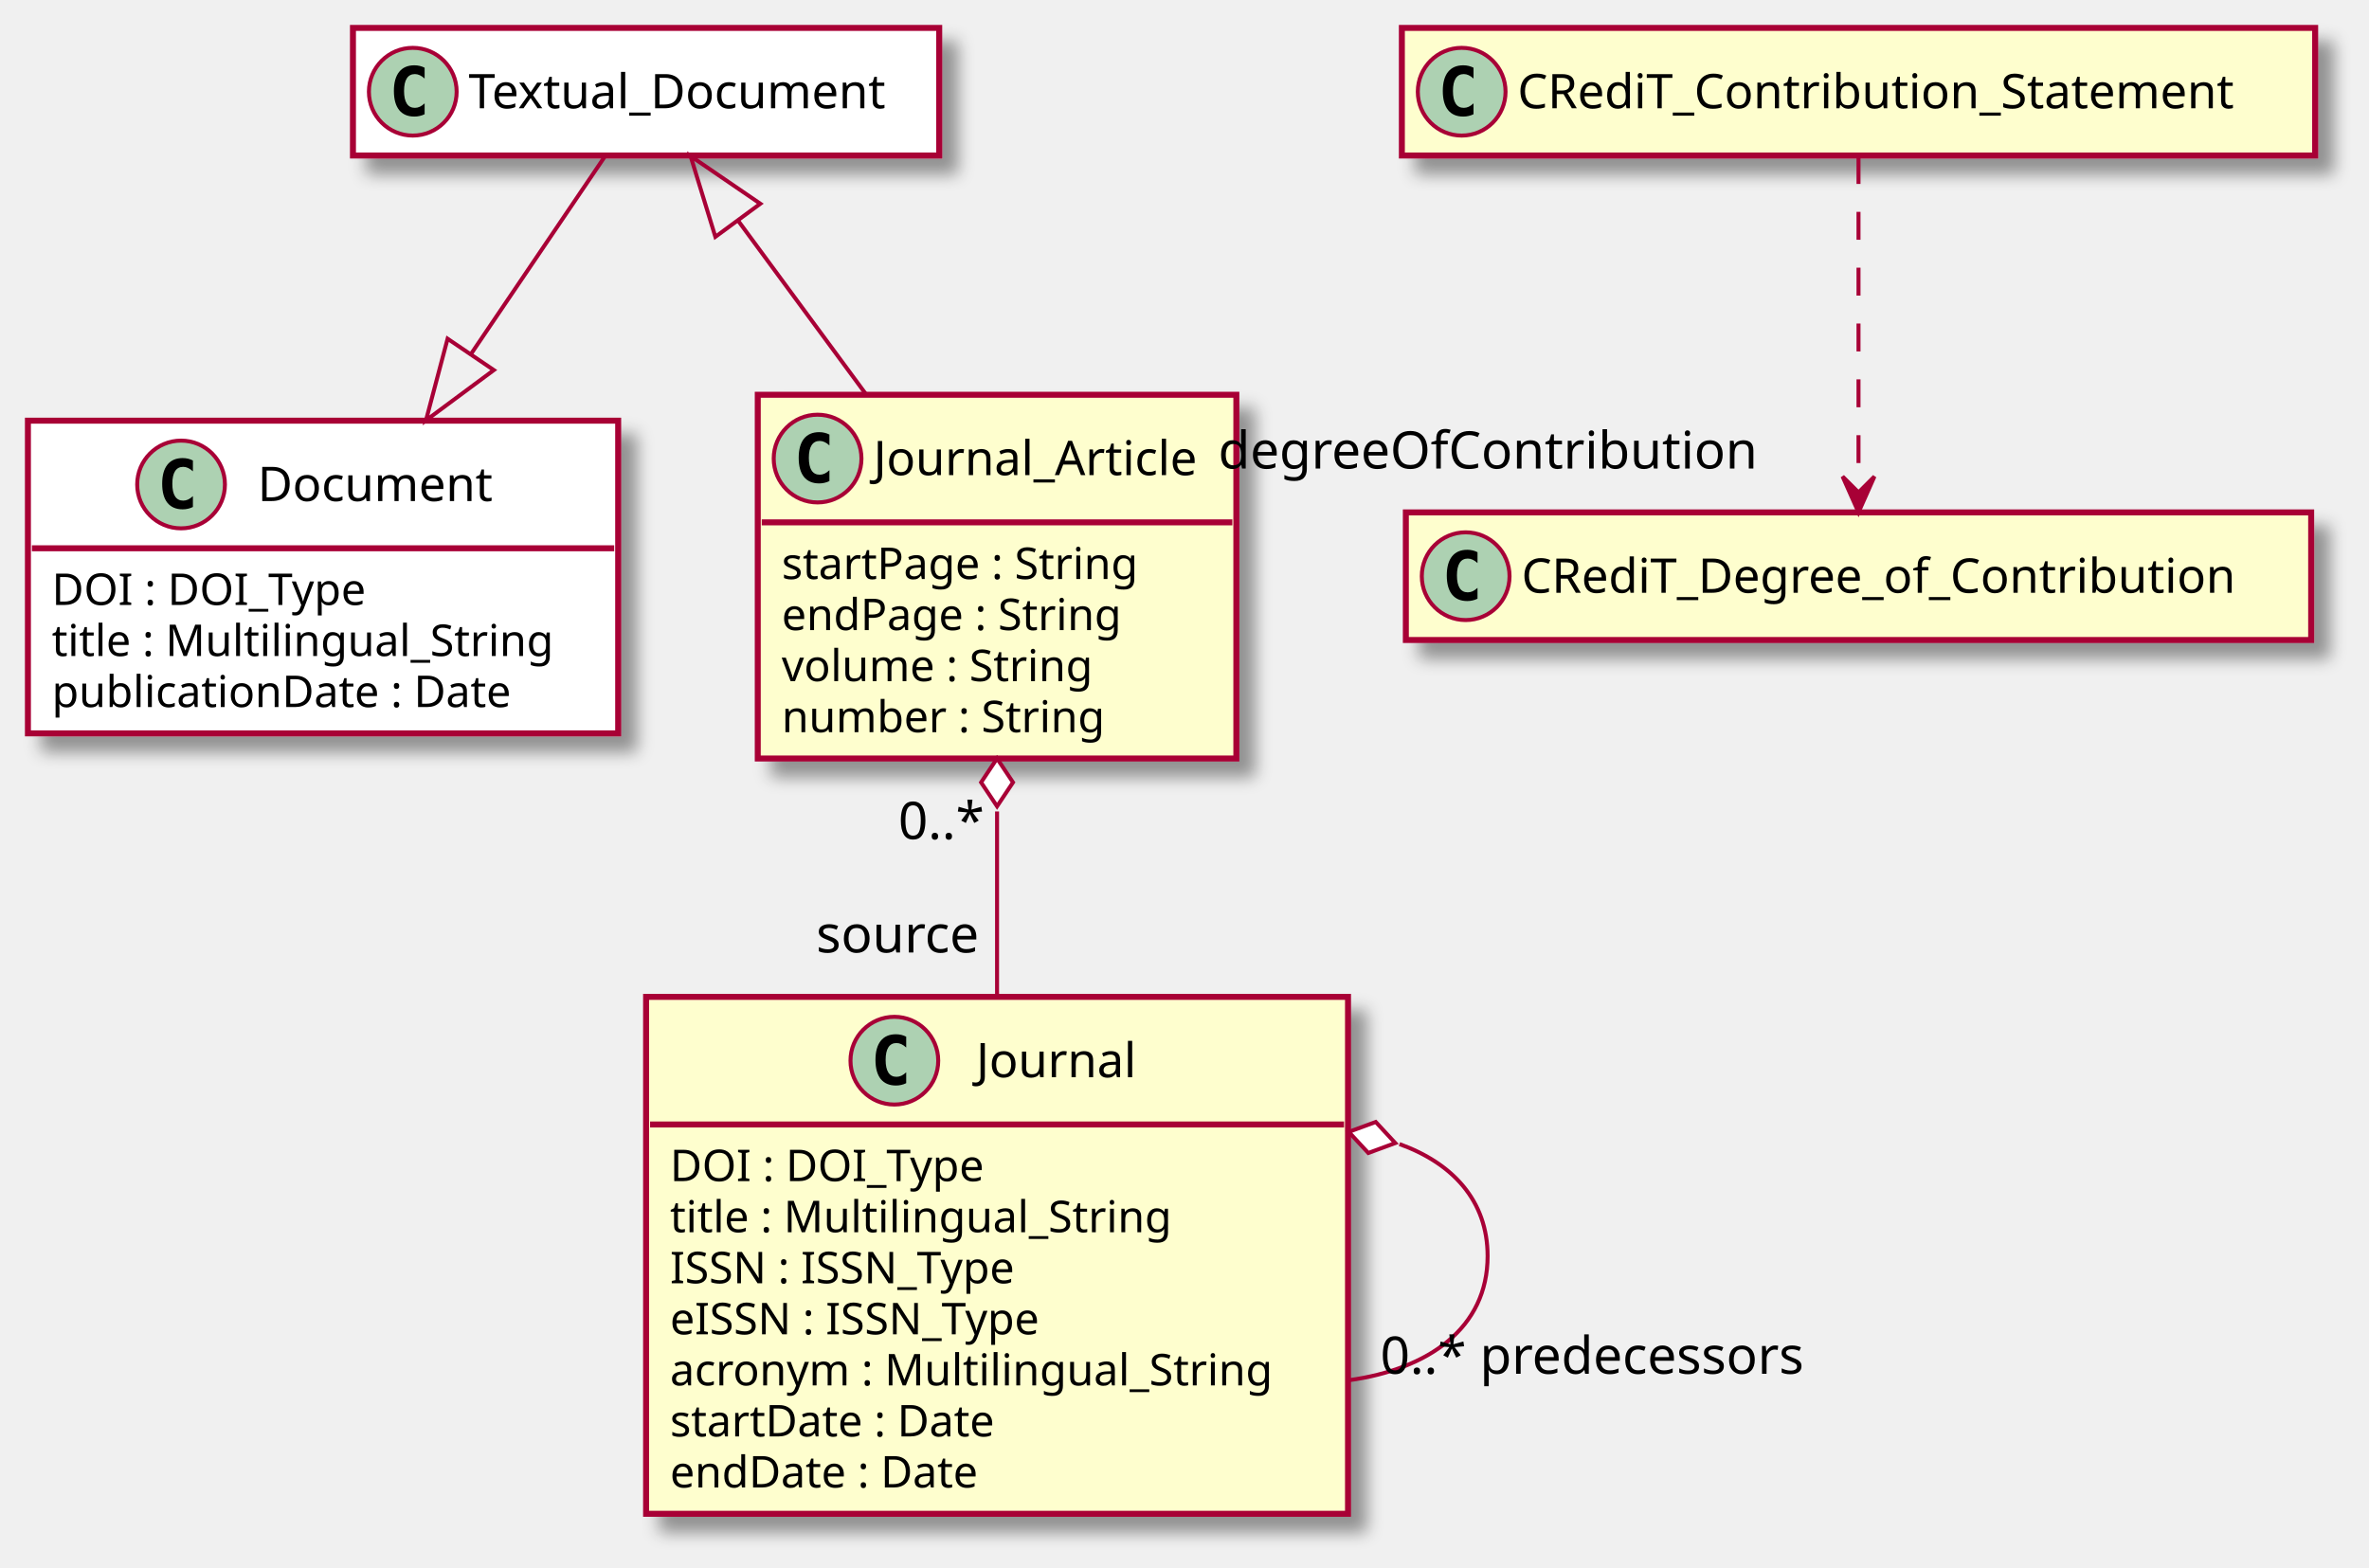
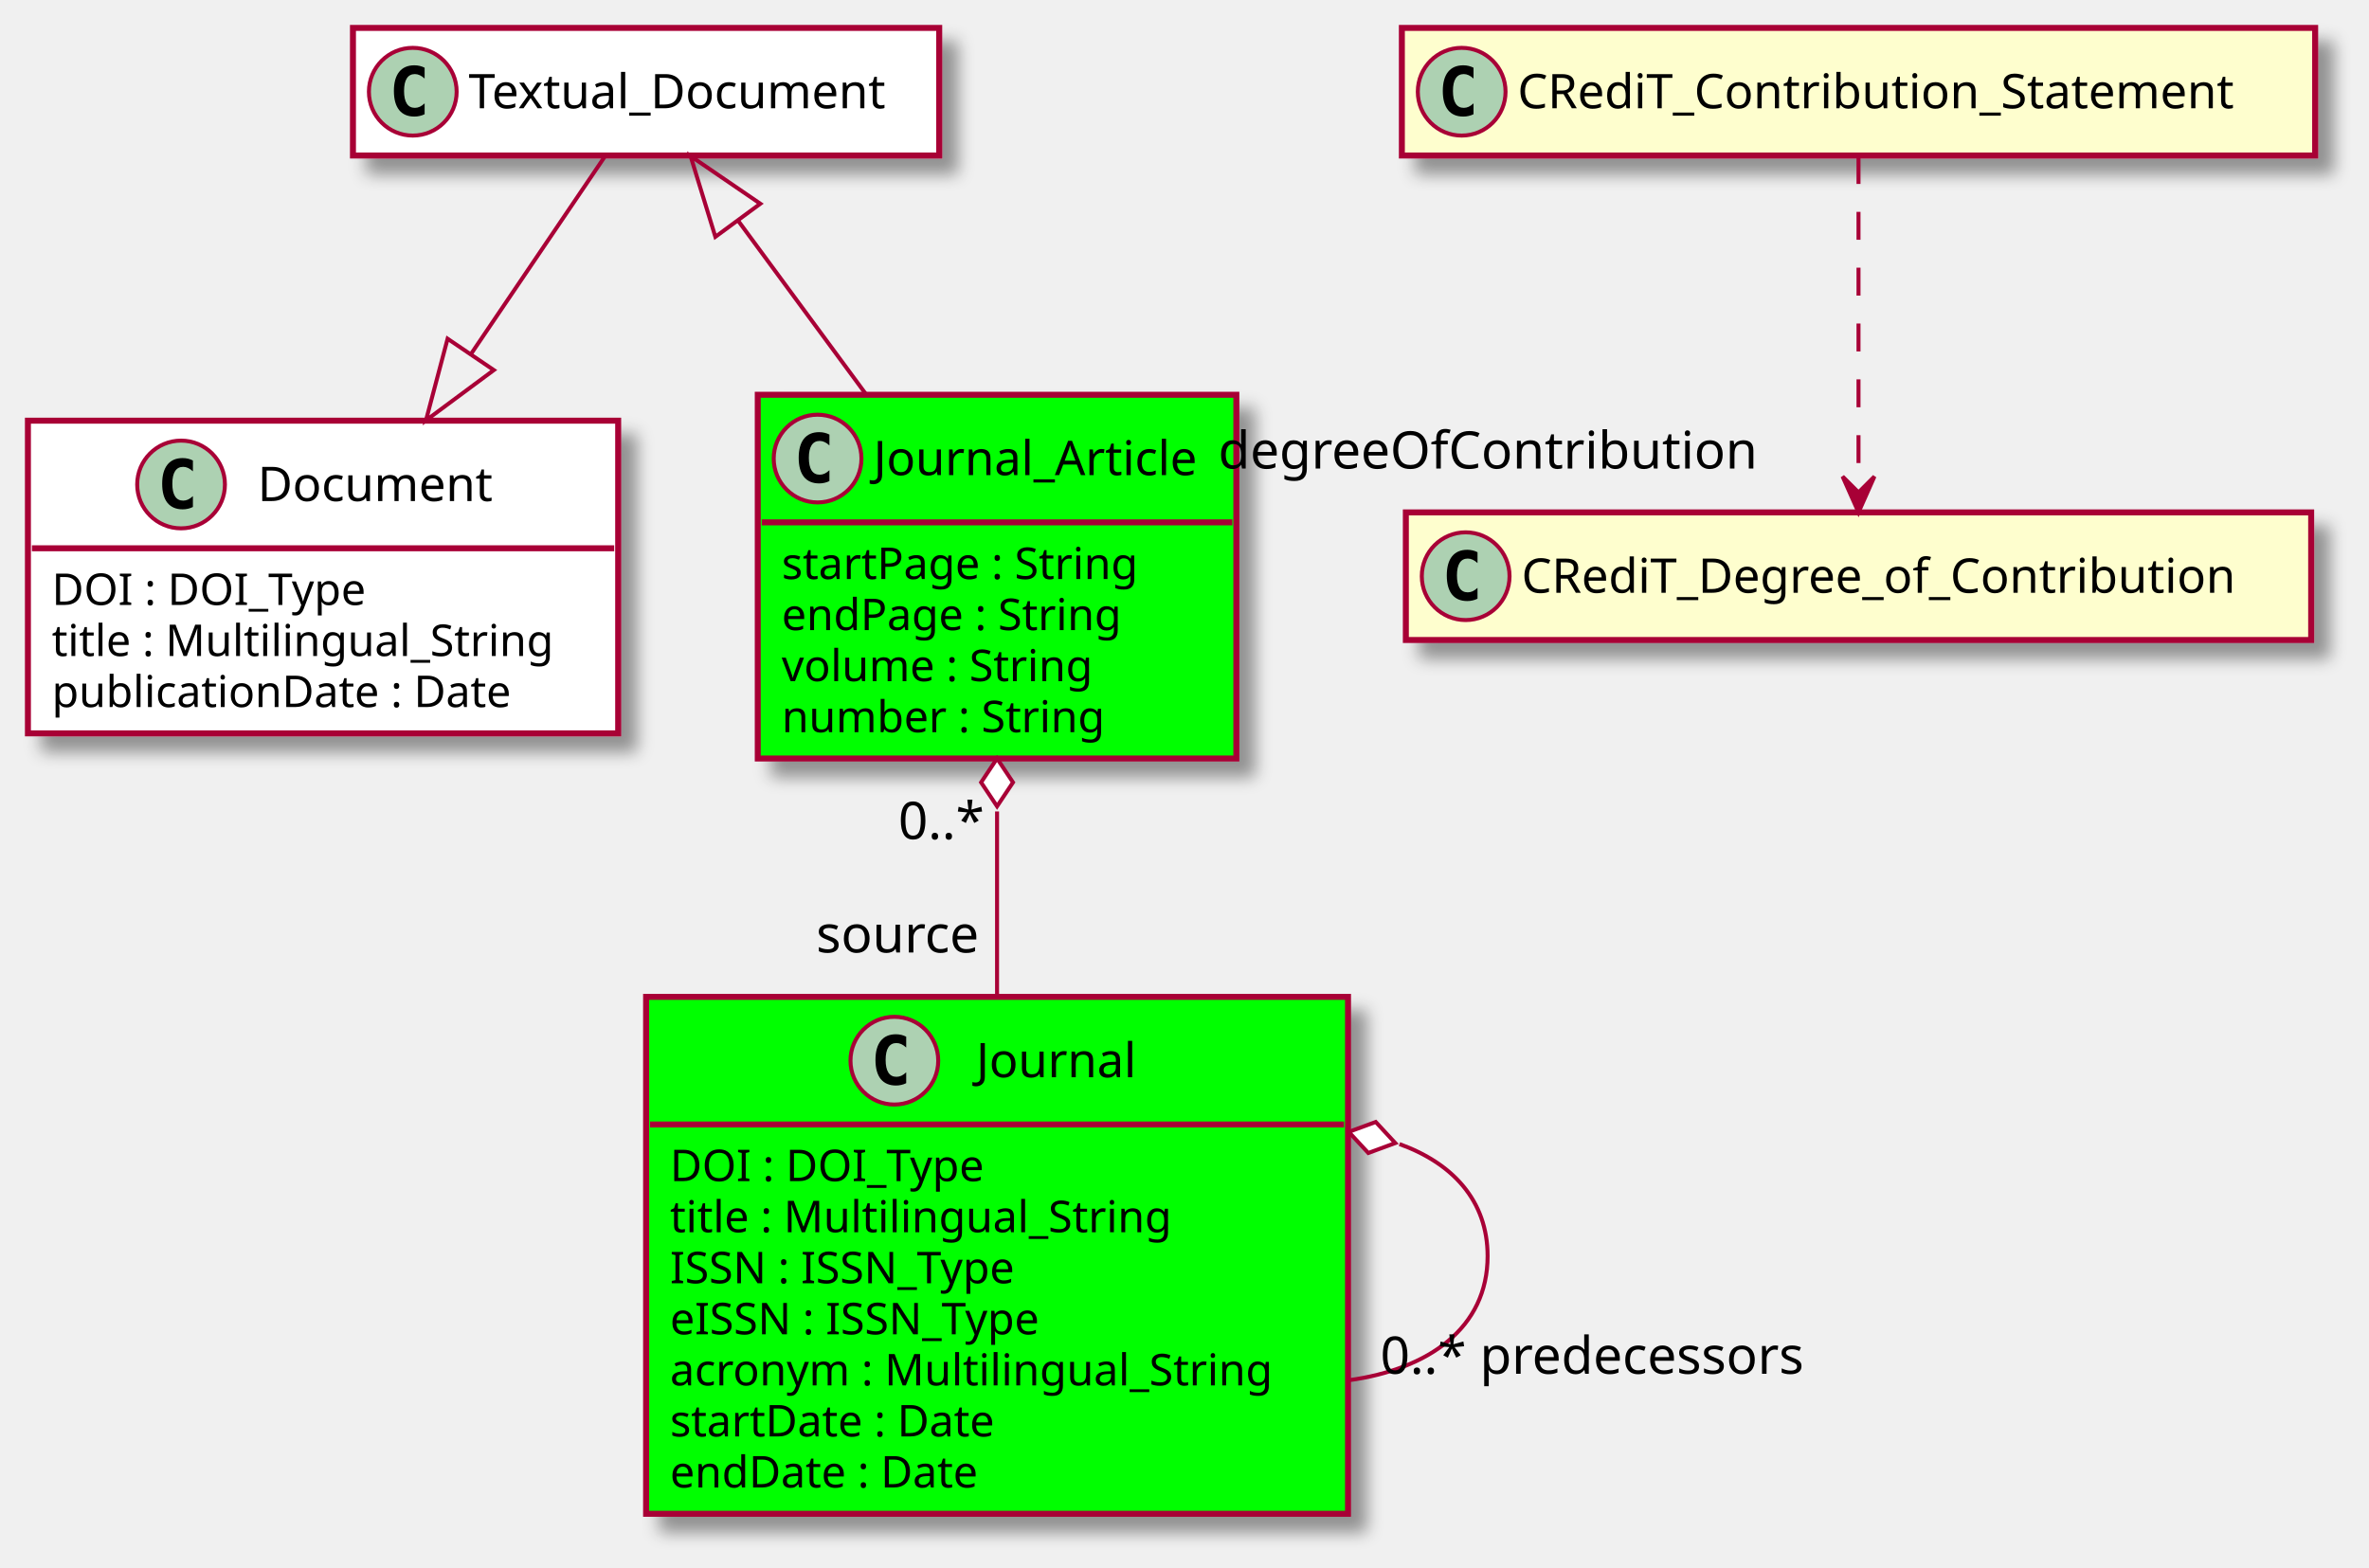
<svg xmlns="http://www.w3.org/2000/svg" contentScriptType="application/ecmascript" contentStyleType="text/css" height="393px" preserveAspectRatio="none" style="width:594px;height:393px;background:#FFFFFF;" version="1.1" viewBox="0 0 594 393" width="594px" zoomAndPan="magnify">
  <defs>
-     <filter height="300%" id="f1ligptlmwyidk" width="300%" x="-1" y="-1">
+     <filter height="300%" id="f68b2hrl2crm6" width="300%" x="-1" y="-1">
      <feGaussianBlur result="blurOut" stdDeviation="2.0" />
      <feColorMatrix in="blurOut" result="blurOut2" type="matrix" values="0 0 0 0 0 0 0 0 0 0 0 0 0 0 0 0 0 0 .4 0" />
      <feOffset dx="4.0" dy="4.0" in="blurOut2" result="blurOut3" />
      <feBlend in="SourceGraphic" in2="blurOut3" mode="normal" />
    </filter>
  </defs>
  <g>
-     <rect codeLine="8" fill="#FFFFFF" filter="url(#f1ligptlmwyidk)" height="78.414" id="Document" style="stroke:#A80036;stroke-width:1.5;" width="148" x="7" y="105.5" />
+     <rect codeLine="8" fill="#FFFFFF" filter="url(#f68b2hrl2crm6)" height="78.414" id="Document" style="stroke:#A80036;stroke-width:1.5;" width="148" x="7" y="105.5" />
    <ellipse cx="45.4" cy="121.5" fill="#ADD1B2" rx="11" ry="11" style="stroke:#A80036;stroke-width:1.0;" />
    <path d="M48.369,127.141 Q47.791,127.438 47.15,127.578 Q46.509,127.734 45.806,127.734 Q43.306,127.734 41.978,126.094 Q40.666,124.438 40.666,121.312 Q40.666,118.188 41.978,116.531 Q43.306,114.875 45.806,114.875 Q46.509,114.875 47.15,115.031 Q47.806,115.188 48.369,115.484 L48.369,118.203 Q47.744,117.625 47.15,117.359 Q46.556,117.078 45.931,117.078 Q44.587,117.078 43.9,118.156 Q43.212,119.219 43.212,121.312 Q43.212,123.406 43.9,124.484 Q44.587,125.547 45.931,125.547 Q46.556,125.547 47.15,125.281 Q47.744,125 48.369,124.422 L48.369,127.141 Z " fill="#000000" />
    <text fill="#000000" font-family="sans-serif" font-size="12" lengthAdjust="spacing" textLength="64" x="64.6" y="125.654">Document</text>
    <line style="stroke:#A80036;stroke-width:1.5;" x1="8" x2="154" y1="137.5" y2="137.5" />
    <text fill="#000000" font-family="sans-serif" font-size="11" lengthAdjust="spacing" textLength="85" x="13" y="151.71">DOI : DOI_Type</text>
    <text fill="#000000" font-family="sans-serif" font-size="11" lengthAdjust="spacing" textLength="136" x="13" y="164.515">title : Multilingual_String</text>
    <text fill="#000000" font-family="sans-serif" font-size="11" lengthAdjust="spacing" textLength="125" x="13" y="177.32">publicationDate : Date</text>
-     <rect codeLine="13" fill="#FFFFFF" filter="url(#f1ligptlmwyidk)" height="32" id="Textual_Document" style="stroke:#A80036;stroke-width:1.5;" width="147" x="88.5" y="7" />
+     <rect codeLine="13" fill="#FFFFFF" filter="url(#f68b2hrl2crm6)" height="32" id="Textual_Document" style="stroke:#A80036;stroke-width:1.5;" width="147" x="88.5" y="7" />
    <ellipse cx="103.5" cy="23" fill="#ADD1B2" rx="11" ry="11" style="stroke:#A80036;stroke-width:1.0;" />
    <path d="M106.469,28.641 Q105.891,28.938 105.25,29.078 Q104.609,29.234 103.906,29.234 Q101.406,29.234 100.078,27.594 Q98.766,25.938 98.766,22.812 Q98.766,19.688 100.078,18.031 Q101.406,16.375 103.906,16.375 Q104.609,16.375 105.25,16.531 Q105.906,16.688 106.469,16.984 L106.469,19.703 Q105.844,19.125 105.25,18.859 Q104.656,18.578 104.031,18.578 Q102.688,18.578 102,19.656 Q101.312,20.719 101.312,22.812 Q101.312,24.906 102,25.984 Q102.688,27.047 104.031,27.047 Q104.656,27.047 105.25,26.781 Q105.844,26.5 106.469,25.922 L106.469,28.641 Z " fill="#000000" />
    <text fill="#000000" font-family="sans-serif" font-size="12" lengthAdjust="spacing" textLength="115" x="117.5" y="27.154">Textual_Document</text>
-     <rect codeLine="19" fill="#FEFECE" filter="url(#f1ligptlmwyidk)" height="129.633" id="Journal" style="stroke:#A80036;stroke-width:1.5;" width="176" x="162" y="250" />
+     <rect codeLine="19" fill="#00FF00" filter="url(#f68b2hrl2crm6)" height="129.633" id="Journal" style="stroke:#A80036;stroke-width:1.5;" width="176" x="162" y="250" />
    <ellipse cx="224.25" cy="266" fill="#ADD1B2" rx="11" ry="11" style="stroke:#A80036;stroke-width:1.0;" />
    <path d="M227.219,271.641 Q226.641,271.938 226,272.078 Q225.359,272.234 224.656,272.234 Q222.156,272.234 220.828,270.594 Q219.516,268.938 219.516,265.812 Q219.516,262.688 220.828,261.031 Q222.156,259.375 224.656,259.375 Q225.359,259.375 226,259.531 Q226.656,259.688 227.219,259.984 L227.219,262.703 Q226.594,262.125 226,261.859 Q225.406,261.578 224.781,261.578 Q223.438,261.578 222.75,262.656 Q222.062,263.719 222.062,265.812 Q222.062,267.906 222.75,268.984 Q223.438,270.047 224.781,270.047 Q225.406,270.047 226,269.781 Q226.594,269.5 227.219,268.922 L227.219,271.641 Z " fill="#000000" />
    <text fill="#000000" font-family="sans-serif" font-size="12" lengthAdjust="spacing" textLength="43" x="244.75" y="270.154">Journal</text>
    <line style="stroke:#A80036;stroke-width:1.5;" x1="163" x2="337" y1="282" y2="282" />
    <text fill="#000000" font-family="sans-serif" font-size="11" lengthAdjust="spacing" textLength="85" x="168" y="296.21">DOI : DOI_Type</text>
    <text fill="#000000" font-family="sans-serif" font-size="11" lengthAdjust="spacing" textLength="136" x="168" y="309.015">title : Multilingual_String</text>
    <text fill="#000000" font-family="sans-serif" font-size="11" lengthAdjust="spacing" textLength="99" x="168" y="321.82">ISSN : ISSN_Type</text>
    <text fill="#000000" font-family="sans-serif" font-size="11" lengthAdjust="spacing" textLength="106" x="168" y="334.625">eISSN : ISSN_Type</text>
    <text fill="#000000" font-family="sans-serif" font-size="11" lengthAdjust="spacing" textLength="164" x="168" y="347.429">acronym : Multilingual_String</text>
    <text fill="#000000" font-family="sans-serif" font-size="11" lengthAdjust="spacing" textLength="91" x="168" y="360.234">startDate : Date</text>
    <text fill="#000000" font-family="sans-serif" font-size="11" lengthAdjust="spacing" textLength="85" x="168" y="373.039">endDate : Date</text>
-     <rect codeLine="29" fill="#FEFECE" filter="url(#f1ligptlmwyidk)" height="91.219" id="Journal_Article" style="stroke:#A80036;stroke-width:1.5;" width="120" x="190" y="99" />
+     <rect codeLine="29" fill="#00FF00" filter="url(#f68b2hrl2crm6)" height="91.219" id="Journal_Article" style="stroke:#A80036;stroke-width:1.5;" width="120" x="190" y="99" />
    <ellipse cx="205" cy="115" fill="#ADD1B2" rx="11" ry="11" style="stroke:#A80036;stroke-width:1.0;" />
    <path d="M207.969,120.641 Q207.391,120.938 206.75,121.078 Q206.109,121.234 205.406,121.234 Q202.906,121.234 201.578,119.594 Q200.266,117.938 200.266,114.812 Q200.266,111.688 201.578,110.031 Q202.906,108.375 205.406,108.375 Q206.109,108.375 206.75,108.531 Q207.406,108.688 207.969,108.984 L207.969,111.703 Q207.344,111.125 206.75,110.859 Q206.156,110.578 205.531,110.578 Q204.188,110.578 203.5,111.656 Q202.812,112.719 202.812,114.812 Q202.812,116.906 203.5,117.984 Q204.188,119.047 205.531,119.047 Q206.156,119.047 206.75,118.781 Q207.344,118.5 207.969,117.922 L207.969,120.641 Z " fill="#000000" />
    <text fill="#000000" font-family="sans-serif" font-size="12" lengthAdjust="spacing" textLength="88" x="219" y="119.154">Journal_Article</text>
    <line style="stroke:#A80036;stroke-width:1.5;" x1="191" x2="309" y1="131" y2="131" />
    <text fill="#000000" font-family="sans-serif" font-size="11" lengthAdjust="spacing" textLength="101" x="196" y="145.21">startPage : String</text>
    <text fill="#000000" font-family="sans-serif" font-size="11" lengthAdjust="spacing" textLength="95" x="196" y="158.015">endPage : String</text>
    <text fill="#000000" font-family="sans-serif" font-size="11" lengthAdjust="spacing" textLength="87" x="196" y="170.82">volume : String</text>
    <text fill="#000000" font-family="sans-serif" font-size="11" lengthAdjust="spacing" textLength="90" x="196" y="183.625">number : String</text>
-     <rect fill="#FEFECE" filter="url(#f1ligptlmwyidk)" height="32" id="CRediT_Contribution_Statement" style="stroke:#A80036;stroke-width:1.5;" width="229" x="351.5" y="7" />
+     <rect fill="#FEFECE" filter="url(#f68b2hrl2crm6)" height="32" id="CRediT_Contribution_Statement" style="stroke:#A80036;stroke-width:1.5;" width="229" x="351.5" y="7" />
    <ellipse cx="366.5" cy="23" fill="#ADD1B2" rx="11" ry="11" style="stroke:#A80036;stroke-width:1.0;" />
    <path d="M369.469,28.641 Q368.891,28.938 368.25,29.078 Q367.609,29.234 366.906,29.234 Q364.406,29.234 363.078,27.594 Q361.766,25.938 361.766,22.812 Q361.766,19.688 363.078,18.031 Q364.406,16.375 366.906,16.375 Q367.609,16.375 368.25,16.531 Q368.906,16.688 369.469,16.984 L369.469,19.703 Q368.844,19.125 368.25,18.859 Q367.656,18.578 367.031,18.578 Q365.688,18.578 365,19.656 Q364.312,20.719 364.312,22.812 Q364.312,24.906 365,25.984 Q365.688,27.047 367.031,27.047 Q367.656,27.047 368.25,26.781 Q368.844,26.5 369.469,25.922 L369.469,28.641 Z " fill="#000000" />
    <text fill="#000000" font-family="sans-serif" font-size="12" lengthAdjust="spacing" textLength="197" x="380.5" y="27.154">CRediT_Contribution_Statement</text>
-     <rect fill="#FEFECE" filter="url(#f1ligptlmwyidk)" height="32" id="CRediT_Degree_of_Contribution" style="stroke:#A80036;stroke-width:1.5;" width="227" x="352.5" y="128.5" />
+     <rect fill="#FEFECE" filter="url(#f68b2hrl2crm6)" height="32" id="CRediT_Degree_of_Contribution" style="stroke:#A80036;stroke-width:1.5;" width="227" x="352.5" y="128.5" />
    <ellipse cx="367.5" cy="144.5" fill="#ADD1B2" rx="11" ry="11" style="stroke:#A80036;stroke-width:1.0;" />
    <path d="M370.469,150.141 Q369.891,150.438 369.25,150.578 Q368.609,150.734 367.906,150.734 Q365.406,150.734 364.078,149.094 Q362.766,147.438 362.766,144.312 Q362.766,141.188 364.078,139.531 Q365.406,137.875 367.906,137.875 Q368.609,137.875 369.25,138.031 Q369.906,138.188 370.469,138.484 L370.469,141.203 Q369.844,140.625 369.25,140.359 Q368.656,140.078 368.031,140.078 Q366.688,140.078 366,141.156 Q365.312,142.219 365.312,144.312 Q365.312,146.406 366,147.484 Q366.688,148.547 368.031,148.547 Q368.656,148.547 369.25,148.281 Q369.844,148 370.469,147.422 L370.469,150.141 Z " fill="#000000" />
    <text fill="#000000" font-family="sans-serif" font-size="12" lengthAdjust="spacing" textLength="195" x="381.5" y="148.654">CRediT_Degree_of_Contribution</text>
    <path codeLine="139" d="M151.74,39.13 C143.18,51.76 130.43,70.57 118.11,88.76 " fill="none" id="Textual_Document-to-Document" style="stroke:#A80036;stroke-width:1.0;" />
    <polygon fill="none" points="123.82,92.81,106.8,105.43,112.23,84.95,123.82,92.81" style="stroke:#A80036;stroke-width:1.0;" />
    <path codeLine="90" d="M185.13,55.42 C194.93,68.72 206.52,84.46 217.18,98.93 " fill="none" id="Textual_Document-backto-Journal_Article" style="stroke:#A80036;stroke-width:1.0;" />
    <polygon fill="none" points="179.37,59.39,173.15,39.13,190.64,51.09,179.37,59.39" style="stroke:#A80036;stroke-width:1.0;" />
    <path codeLine="99" d="M350.9,286.91 C364.19,291.7 373,301.07 373,315 C373,333.01 358.27,343.39 338.18,346.14 " fill="none" id="Journal-backto-Journal" style="stroke:#A80036;stroke-width:1.0;" />
    <polygon fill="#FFFFFF" points="338.18,283.86,343.083,289.148,349.85,286.656,344.947,281.368,338.18,283.86" style="stroke:#A80036;stroke-width:1.0;" />
    <text fill="#000000" font-family="sans-serif" font-size="13" lengthAdjust="spacing" textLength="113" x="346.092" y="344.513">0..* predecessors</text>
    <path codeLine="103" d="M250,203.5 C250,218.4 250,234.53 250,249.73 " fill="none" id="Journal_Article-backto-Journal" style="stroke:#A80036;stroke-width:1.0;" />
    <polygon fill="#FFFFFF" points="250,190.21,246,196.21,250,202.21,254,196.21,250,190.21" style="stroke:#A80036;stroke-width:1.0;" />
    <text fill="#000000" font-family="sans-serif" font-size="13" lengthAdjust="spacing" textLength="23" x="225.239" y="210.418">0..*</text>
    <text fill="#000000" font-family="sans-serif" font-size="13" lengthAdjust="spacing" textLength="43" x="204.648" y="238.865">source</text>
    <path codeLine="113" d="M466,39.13 C466,60.5 466,99.57 466,123.36 " fill="none" id="CRediT_Contribution_Statement-to-CRediT_Degree_of_Contribution" style="stroke:#A80036;stroke-width:1.0;stroke-dasharray:7.0,7.0;" />
    <polygon fill="#A80036" points="466,128.49,470,119.49,466,123.49,462,119.49,466,128.49" style="stroke:#A80036;stroke-width:1.0;" />
    <text fill="#000000" font-family="sans-serif" font-size="13" lengthAdjust="spacing" textLength="137" x="305.453" y="117.498">degreeOfContribution</text>
  </g>
</svg>
